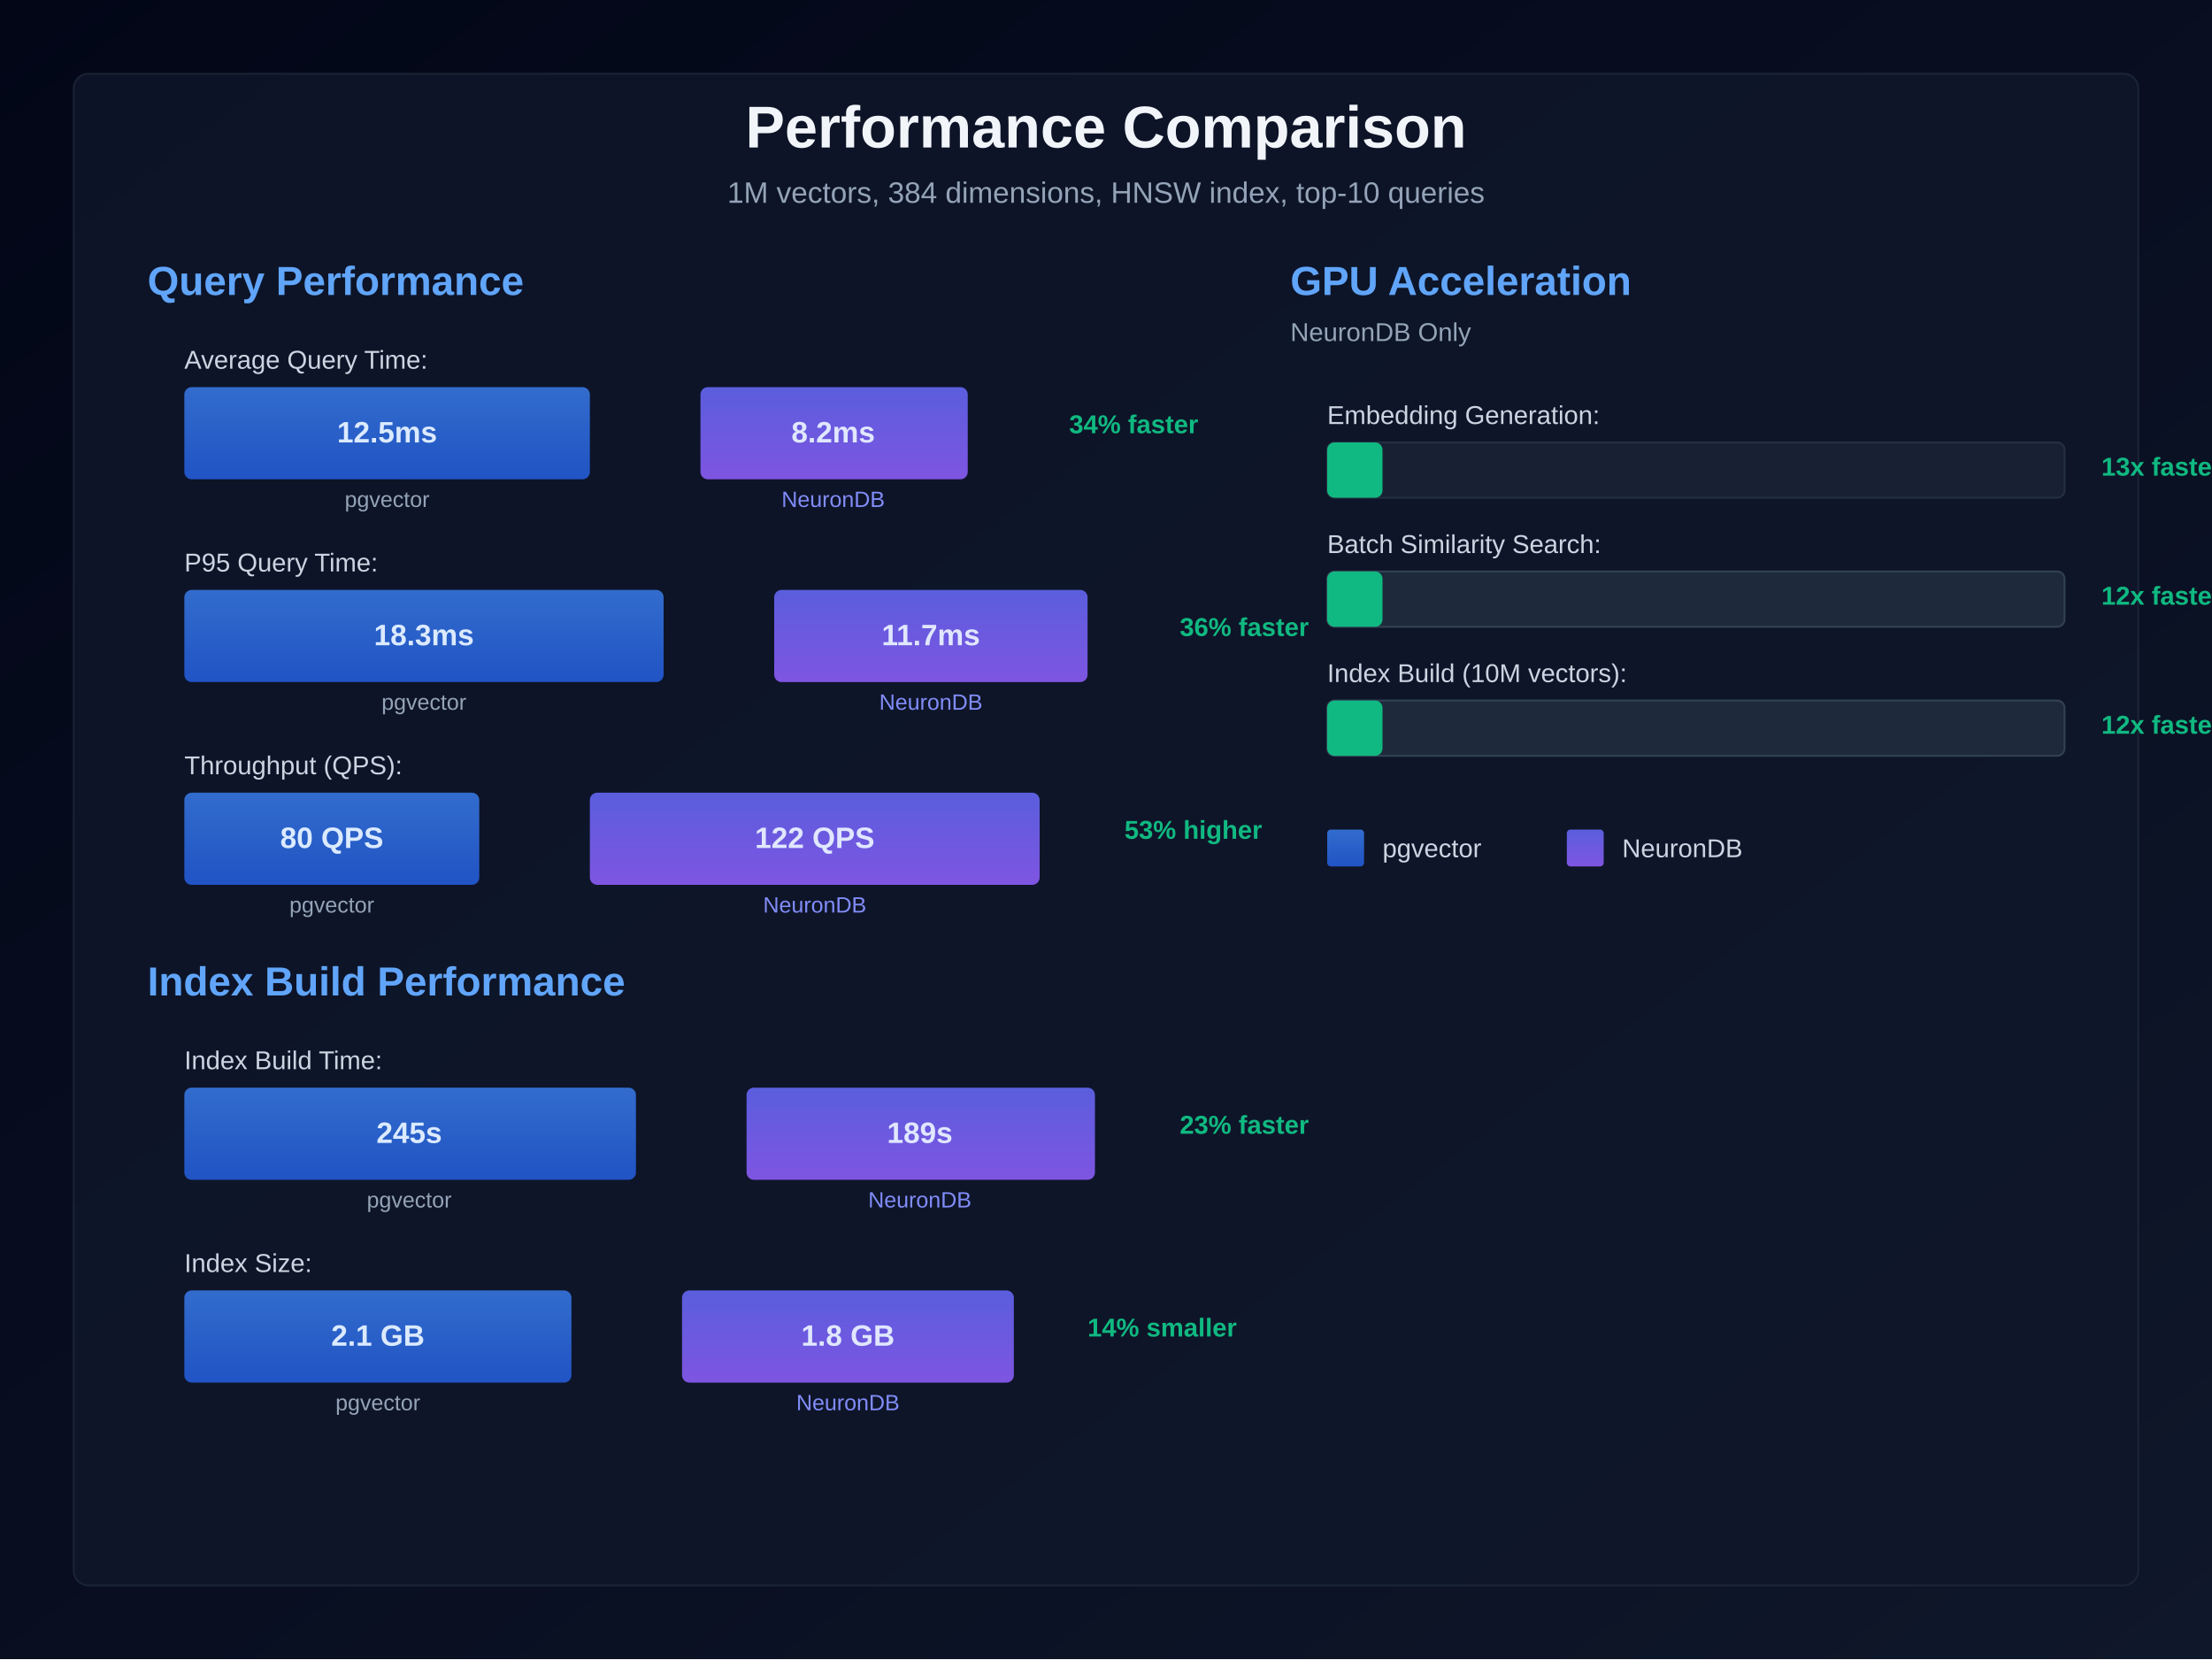
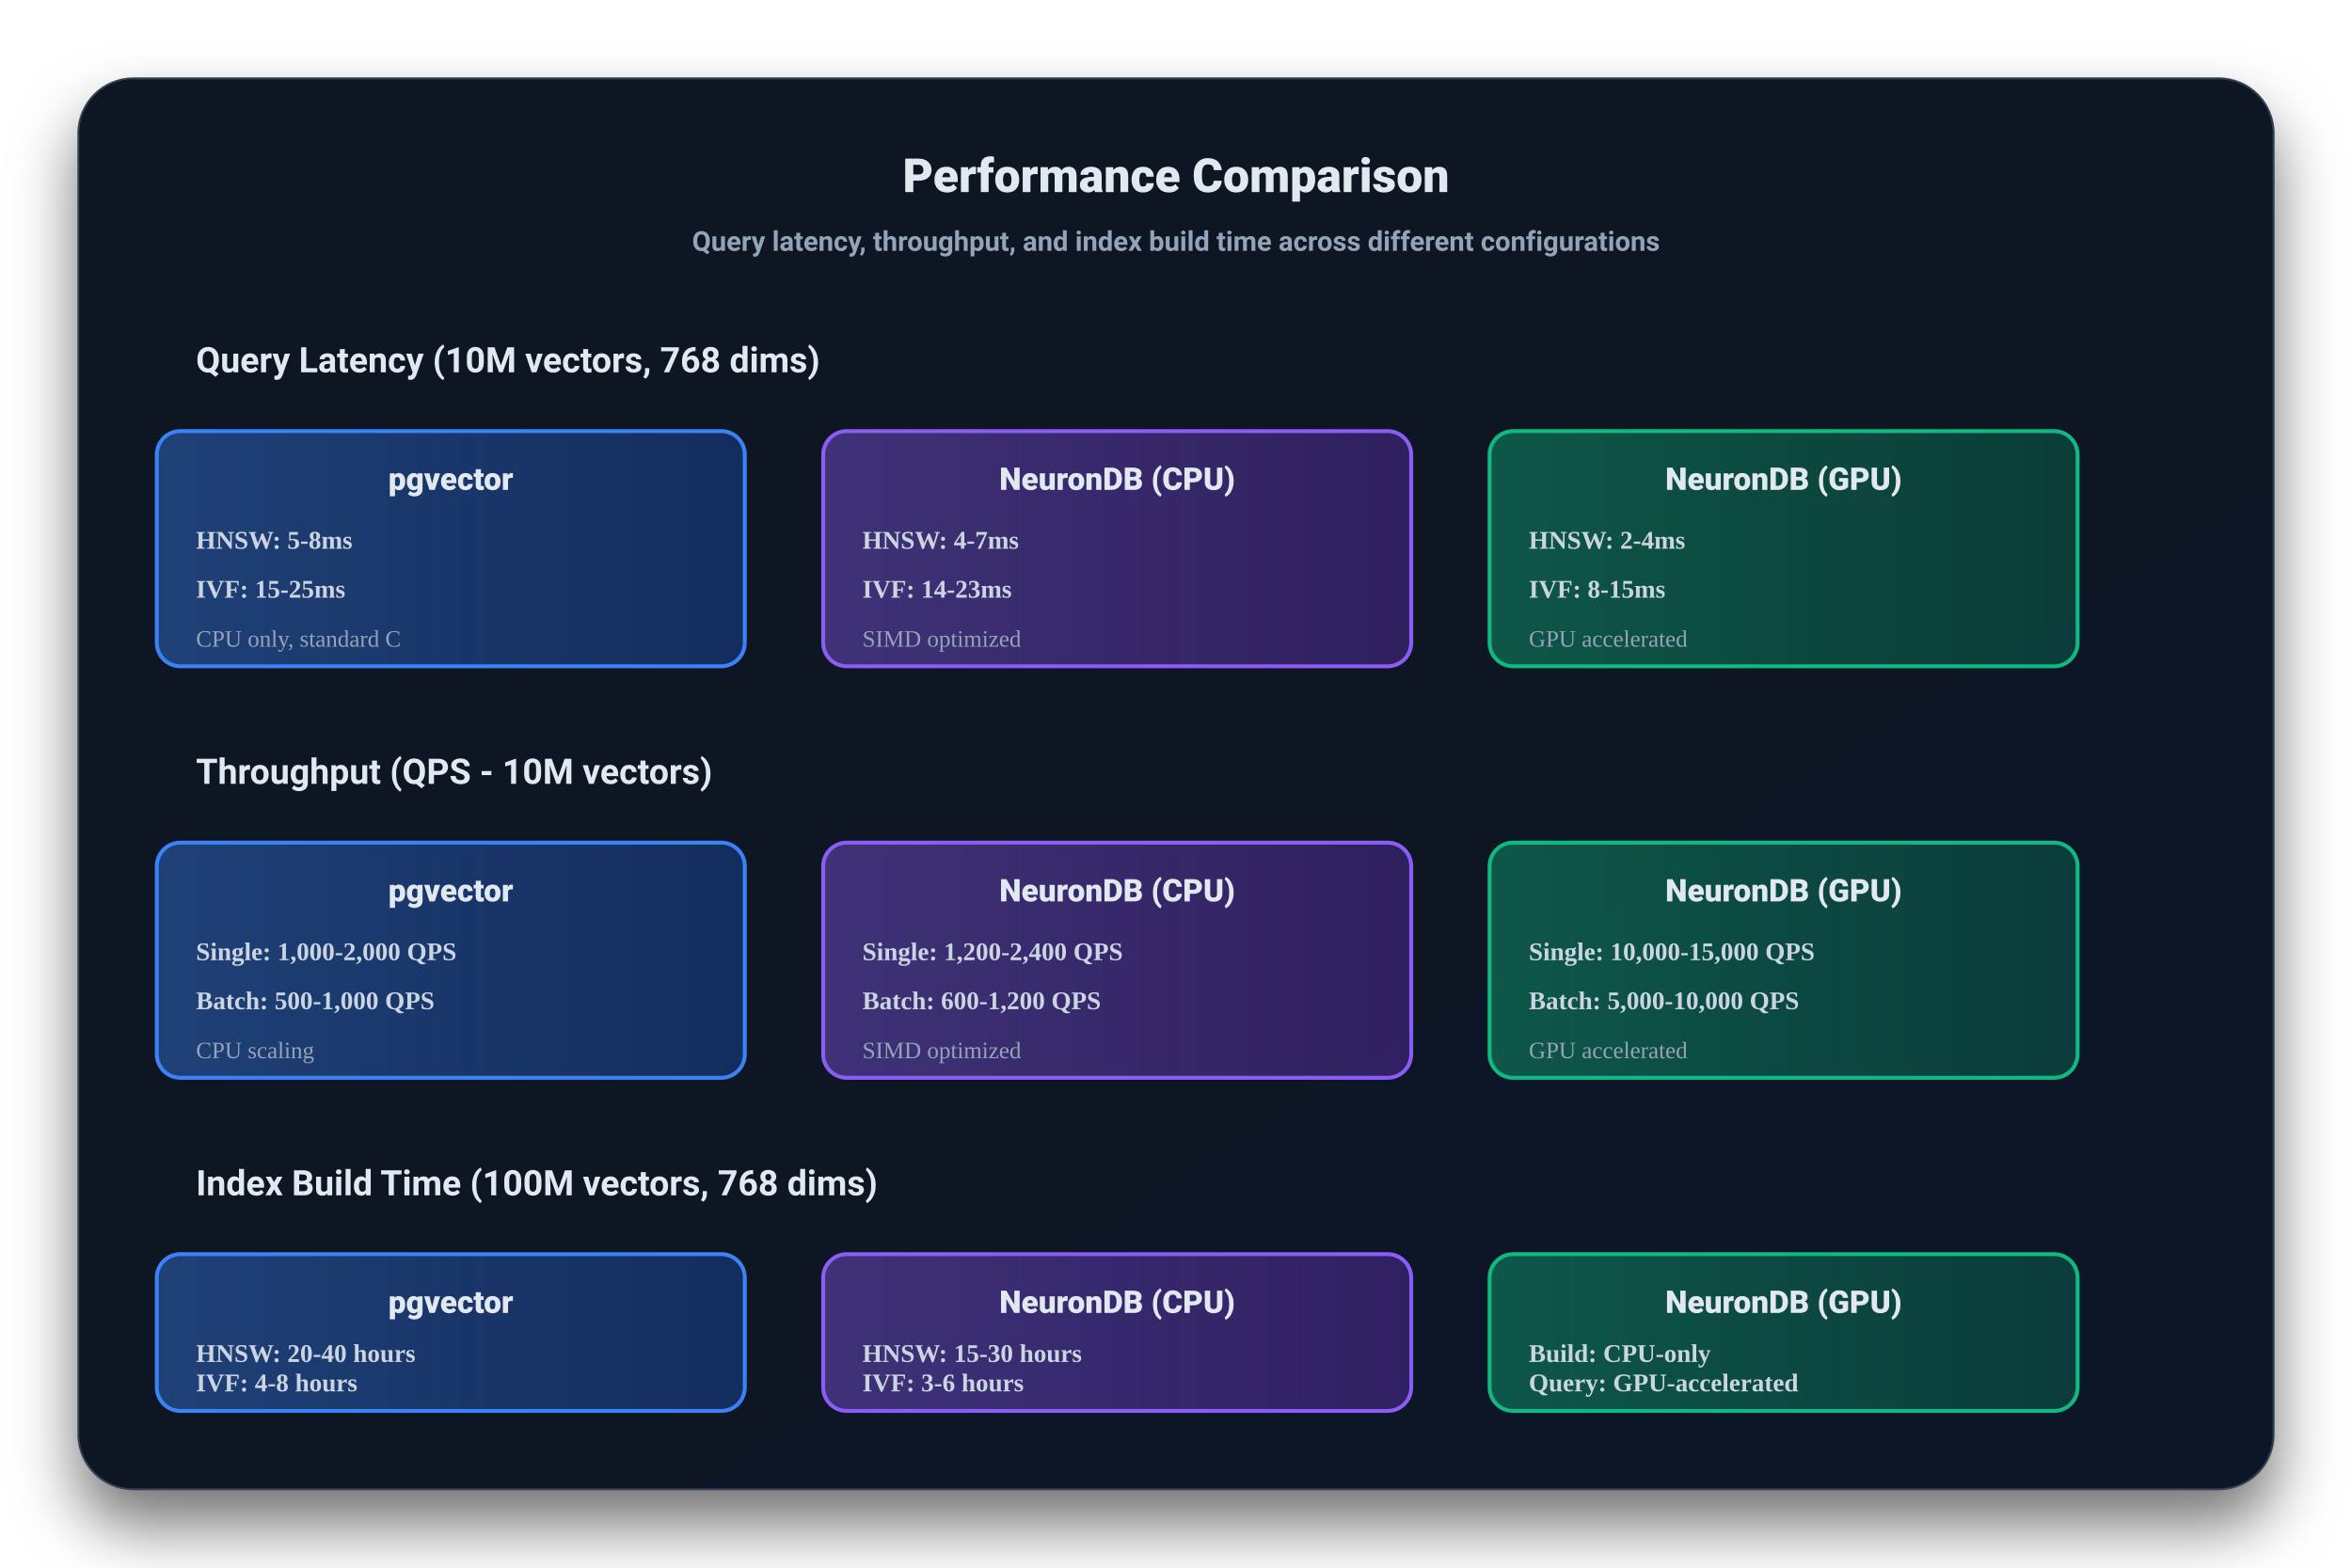
- <svg xmlns="http://www.w3.org/2000/svg" width="1200" height="900" viewBox="0 0 1200 900">
+ <svg xmlns="http://www.w3.org/2000/svg" width="1200" height="800" viewBox="0 0 1200 800" role="img" aria-label="Performance Comparison">
  <defs>
-     <linearGradient id="bgPerf" x1="0%" y1="0%" x2="100%" y2="100%">
-       <stop offset="0%" style="stop-color:#020617;stop-opacity:1" />
-       <stop offset="100%" style="stop-color:#0f172a;stop-opacity:1" />
+     <linearGradient id="panel" x1="0" y1="0" x2="1" y2="1">
+       <stop offset="0" stop-color="#0b1220" />
+       <stop offset="1" stop-color="#111827" />
    </linearGradient>
-     <linearGradient id="pgvectorBar" x1="0%" y1="0%" x2="0%" y2="100%">
-       <stop offset="0%" style="stop-color:#3b82f6;stop-opacity:0.8" />
-       <stop offset="100%" style="stop-color:#2563eb;stop-opacity:0.8" />
+     <filter id="shadow" x="-20%" y="-20%" width="140%" height="140%">
+       <feDropShadow dx="0" dy="18" stdDeviation="16" flood-color="#000" flood-opacity="0.55" />
+     </filter>
+     <linearGradient id="pgvectorGrad" x1="0%" y1="0%" x2="100%" y2="0%">
+       <stop offset="0%" stop-color="#3b82f6" stop-opacity="0.4" />
+       <stop offset="100%" stop-color="#2563eb" stop-opacity="0.3" />
    </linearGradient>
-     <linearGradient id="neurondbBar" x1="0%" y1="0%" x2="0%" y2="100%">
-       <stop offset="0%" style="stop-color:#6366f1;stop-opacity:0.9" />
-       <stop offset="100%" style="stop-color:#8b5cf6;stop-opacity:0.9" />
+     <linearGradient id="neurondbCpuGrad" x1="0%" y1="0%" x2="100%" y2="0%">
+       <stop offset="0%" stop-color="#8b5cf6" stop-opacity="0.4" />
+       <stop offset="100%" stop-color="#7c3aed" stop-opacity="0.3" />
+     </linearGradient>
+     <linearGradient id="neurondbGpuGrad" x1="0%" y1="0%" x2="100%" y2="0%">
+       <stop offset="0%" stop-color="#10b981" stop-opacity="0.4" />
+       <stop offset="100%" stop-color="#059669" stop-opacity="0.3" />
    </linearGradient>
  </defs>
-   <rect width="1200" height="900" fill="url(#bgPerf)" />
-   <rect x="40" y="40" width="1120" height="820" rx="8" fill="#0f172a" opacity="0.8" stroke="#1e293b" stroke-width="1" />
-   <text x="600" y="80" font-family="Arial, sans-serif" font-size="32" fill="#f1f5f9" text-anchor="middle" font-weight="bold">Performance Comparison</text>
-   <text x="600" y="110" font-family="Arial, sans-serif" font-size="16" fill="#94a3b8" text-anchor="middle">1M vectors, 384 dimensions, HNSW index, top-10 queries</text>
-   <text x="80" y="160" font-family="Arial, sans-serif" font-size="22" fill="#60a5fa" font-weight="bold">Query Performance</text>
-   <text x="100" y="200" font-family="Arial, sans-serif" font-size="14" fill="#cbd5e1">Average Query Time:</text>
-   <rect x="100" y="210" width="220" height="50" rx="4" fill="url(#pgvectorBar)" />
-   <text x="210" y="240" font-family="Arial, sans-serif" font-size="16" fill="#dbeafe" text-anchor="middle" font-weight="bold">12.5ms</text>
-   <text x="210" y="275" font-family="Arial, sans-serif" font-size="12" fill="#94a3b8" text-anchor="middle">pgvector</text>
-   <rect x="380" y="210" width="145" height="50" rx="4" fill="url(#neurondbBar)" />
-   <text x="452" y="240" font-family="Arial, sans-serif" font-size="16" fill="#e0e7ff" text-anchor="middle" font-weight="bold">8.2ms</text>
-   <text x="452" y="275" font-family="Arial, sans-serif" font-size="12" fill="#818cf8" text-anchor="middle">NeuronDB</text>
-   <text x="580" y="235" font-family="Arial, sans-serif" font-size="14" fill="#10b981" font-weight="bold">34% faster</text>
-   <text x="100" y="310" font-family="Arial, sans-serif" font-size="14" fill="#cbd5e1">P95 Query Time:</text>
-   <rect x="100" y="320" width="260" height="50" rx="4" fill="url(#pgvectorBar)" />
-   <text x="230" y="350" font-family="Arial, sans-serif" font-size="16" fill="#dbeafe" text-anchor="middle" font-weight="bold">18.3ms</text>
-   <text x="230" y="385" font-family="Arial, sans-serif" font-size="12" fill="#94a3b8" text-anchor="middle">pgvector</text>
-   <rect x="420" y="320" width="170" height="50" rx="4" fill="url(#neurondbBar)" />
-   <text x="505" y="350" font-family="Arial, sans-serif" font-size="16" fill="#e0e7ff" text-anchor="middle" font-weight="bold">11.7ms</text>
-   <text x="505" y="385" font-family="Arial, sans-serif" font-size="12" fill="#818cf8" text-anchor="middle">NeuronDB</text>
-   <text x="640" y="345" font-family="Arial, sans-serif" font-size="14" fill="#10b981" font-weight="bold">36% faster</text>
-   <text x="100" y="420" font-family="Arial, sans-serif" font-size="14" fill="#cbd5e1">Throughput (QPS):</text>
-   <rect x="100" y="430" width="160" height="50" rx="4" fill="url(#pgvectorBar)" />
-   <text x="180" y="460" font-family="Arial, sans-serif" font-size="16" fill="#dbeafe" text-anchor="middle" font-weight="bold">80 QPS</text>
-   <text x="180" y="495" font-family="Arial, sans-serif" font-size="12" fill="#94a3b8" text-anchor="middle">pgvector</text>
-   <rect x="320" y="430" width="244" height="50" rx="4" fill="url(#neurondbBar)" />
-   <text x="442" y="460" font-family="Arial, sans-serif" font-size="16" fill="#e0e7ff" text-anchor="middle" font-weight="bold">122 QPS</text>
-   <text x="442" y="495" font-family="Arial, sans-serif" font-size="12" fill="#818cf8" text-anchor="middle">NeuronDB</text>
-   <text x="610" y="455" font-family="Arial, sans-serif" font-size="14" fill="#10b981" font-weight="bold">53% higher</text>
-   <text x="80" y="540" font-family="Arial, sans-serif" font-size="22" fill="#60a5fa" font-weight="bold">Index Build Performance</text>
-   <text x="100" y="580" font-family="Arial, sans-serif" font-size="14" fill="#cbd5e1">Index Build Time:</text>
-   <rect x="100" y="590" width="245" height="50" rx="4" fill="url(#pgvectorBar)" />
-   <text x="222" y="620" font-family="Arial, sans-serif" font-size="16" fill="#dbeafe" text-anchor="middle" font-weight="bold">245s</text>
-   <text x="222" y="655" font-family="Arial, sans-serif" font-size="12" fill="#94a3b8" text-anchor="middle">pgvector</text>
-   <rect x="405" y="590" width="189" height="50" rx="4" fill="url(#neurondbBar)" />
-   <text x="499" y="620" font-family="Arial, sans-serif" font-size="16" fill="#e0e7ff" text-anchor="middle" font-weight="bold">189s</text>
-   <text x="499" y="655" font-family="Arial, sans-serif" font-size="12" fill="#818cf8" text-anchor="middle">NeuronDB</text>
-   <text x="640" y="615" font-family="Arial, sans-serif" font-size="14" fill="#10b981" font-weight="bold">23% faster</text>
-   <text x="100" y="690" font-family="Arial, sans-serif" font-size="14" fill="#cbd5e1">Index Size:</text>
-   <rect x="100" y="700" width="210" height="50" rx="4" fill="url(#pgvectorBar)" />
-   <text x="205" y="730" font-family="Arial, sans-serif" font-size="16" fill="#dbeafe" text-anchor="middle" font-weight="bold">2.1 GB</text>
-   <text x="205" y="765" font-family="Arial, sans-serif" font-size="12" fill="#94a3b8" text-anchor="middle">pgvector</text>
-   <rect x="370" y="700" width="180" height="50" rx="4" fill="url(#neurondbBar)" />
-   <text x="460" y="730" font-family="Arial, sans-serif" font-size="16" fill="#e0e7ff" text-anchor="middle" font-weight="bold">1.8 GB</text>
-   <text x="460" y="765" font-family="Arial, sans-serif" font-size="12" fill="#818cf8" text-anchor="middle">NeuronDB</text>
-   <text x="590" y="725" font-family="Arial, sans-serif" font-size="14" fill="#10b981" font-weight="bold">14% smaller</text>
-   <text x="700" y="160" font-family="Arial, sans-serif" font-size="22" fill="#60a5fa" font-weight="bold">GPU Acceleration</text>
-   <text x="700" y="185" font-family="Arial, sans-serif" font-size="14" fill="#94a3b8">NeuronDB Only</text>
-   <text x="720" y="230" font-family="Arial, sans-serif" font-size="14" fill="#cbd5e1">Embedding Generation:</text>
-   <rect x="720" y="240" width="400" height="30" rx="4" fill="#1e293b" stroke="#334155" opacity="0.6" />
-   <rect x="720" y="240" width="30" height="30" rx="4" fill="#10b981" />
-   <text x="1140" y="258" font-family="Arial, sans-serif" font-size="14" fill="#10b981" font-weight="bold">13x faster</text>
-   <text x="720" y="300" font-family="Arial, sans-serif" font-size="14" fill="#cbd5e1">Batch Similarity Search:</text>
-   <rect x="720" y="310" width="400" height="30" rx="4" fill="#1e293b" stroke="#334155" />
-   <rect x="720" y="310" width="30" height="30" rx="4" fill="#10b981" />
-   <text x="1140" y="328" font-family="Arial, sans-serif" font-size="14" fill="#10b981" font-weight="bold">12x faster</text>
-   <text x="720" y="370" font-family="Arial, sans-serif" font-size="14" fill="#cbd5e1">Index Build (10M vectors):</text>
-   <rect x="720" y="380" width="400" height="30" rx="4" fill="#1e293b" stroke="#334155" />
-   <rect x="720" y="380" width="30" height="30" rx="4" fill="#10b981" />
-   <text x="1140" y="398" font-family="Arial, sans-serif" font-size="14" fill="#10b981" font-weight="bold">12x faster</text>
-   <rect x="720" y="450" width="20" height="20" rx="2" fill="url(#pgvectorBar)" />
-   <text x="750" y="465" font-family="Arial, sans-serif" font-size="14" fill="#cbd5e1">pgvector</text>
-   <rect x="850" y="450" width="20" height="20" rx="2" fill="url(#neurondbBar)" />
-   <text x="880" y="465" font-family="Arial, sans-serif" font-size="14" fill="#cbd5e1">NeuronDB</text>
+   <rect x="40" y="40" width="1120" height="720" rx="28" fill="url(#panel)" stroke="#334155" filter="url(#shadow)" />
+   <text x="600" y="98" fill="#e2e8f0" font-size="24" font-weight="900" text-anchor="middle" font-family="system-ui, -apple-system, BlinkMacSystemFont, 'Segoe UI', Roboto, sans-serif">
+     Performance Comparison
+   </text>
+   <text x="600" y="128" fill="#94a3b8" font-size="14" font-weight="600" text-anchor="middle" font-family="system-ui, -apple-system, BlinkMacSystemFont, 'Segoe UI', Roboto, sans-serif">
+     Query latency, throughput, and index build time across different configurations
+   </text>
+   <text x="100" y="190" fill="#e2e8f0" font-size="18" font-weight="700" font-family="system-ui, -apple-system, BlinkMacSystemFont, 'Segoe UI', Roboto, sans-serif">Query Latency (10M vectors, 768 dims)</text>
+   <rect x="80" y="220" width="300" height="120" rx="12" fill="url(#pgvectorGrad)" stroke="#3b82f6" stroke-width="2" />
+   <text x="230" y="250" fill="#e2e8f0" font-size="16" font-weight="900" text-anchor="middle" font-family="system-ui, -apple-system, BlinkMacSystemFont, 'Segoe UI', Roboto, sans-serif">pgvector</text>
+   <text x="100" y="280" fill="#cbd5e1" font-size="13" font-weight="600">HNSW: 5-8ms</text>
+   <text x="100" y="305" fill="#cbd5e1" font-size="13" font-weight="600">IVF: 15-25ms</text>
+   <text x="100" y="330" fill="#94a3b8" font-size="12">CPU only, standard C</text>
+   <rect x="420" y="220" width="300" height="120" rx="12" fill="url(#neurondbCpuGrad)" stroke="#8b5cf6" stroke-width="2" />
+   <text x="570" y="250" fill="#e2e8f0" font-size="16" font-weight="900" text-anchor="middle" font-family="system-ui, -apple-system, BlinkMacSystemFont, 'Segoe UI', Roboto, sans-serif">NeuronDB (CPU)</text>
+   <text x="440" y="280" fill="#cbd5e1" font-size="13" font-weight="600">HNSW: 4-7ms</text>
+   <text x="440" y="305" fill="#cbd5e1" font-size="13" font-weight="600">IVF: 14-23ms</text>
+   <text x="440" y="330" fill="#94a3b8" font-size="12">SIMD optimized</text>
+   <rect x="760" y="220" width="300" height="120" rx="12" fill="url(#neurondbGpuGrad)" stroke="#10b981" stroke-width="2" />
+   <text x="910" y="250" fill="#e2e8f0" font-size="16" font-weight="900" text-anchor="middle" font-family="system-ui, -apple-system, BlinkMacSystemFont, 'Segoe UI', Roboto, sans-serif">NeuronDB (GPU)</text>
+   <text x="780" y="280" fill="#cbd5e1" font-size="13" font-weight="600">HNSW: 2-4ms</text>
+   <text x="780" y="305" fill="#cbd5e1" font-size="13" font-weight="600">IVF: 8-15ms</text>
+   <text x="780" y="330" fill="#94a3b8" font-size="12">GPU accelerated</text>
+   <text x="100" y="400" fill="#e2e8f0" font-size="18" font-weight="700" font-family="system-ui, -apple-system, BlinkMacSystemFont, 'Segoe UI', Roboto, sans-serif">Throughput (QPS - 10M vectors)</text>
+   <rect x="80" y="430" width="300" height="120" rx="12" fill="url(#pgvectorGrad)" stroke="#3b82f6" stroke-width="2" />
+   <text x="230" y="460" fill="#e2e8f0" font-size="16" font-weight="900" text-anchor="middle" font-family="system-ui, -apple-system, BlinkMacSystemFont, 'Segoe UI', Roboto, sans-serif">pgvector</text>
+   <text x="100" y="490" fill="#cbd5e1" font-size="13" font-weight="600">Single: 1,000-2,000 QPS</text>
+   <text x="100" y="515" fill="#cbd5e1" font-size="13" font-weight="600">Batch: 500-1,000 QPS</text>
+   <text x="100" y="540" fill="#94a3b8" font-size="12">CPU scaling</text>
+   <rect x="420" y="430" width="300" height="120" rx="12" fill="url(#neurondbCpuGrad)" stroke="#8b5cf6" stroke-width="2" />
+   <text x="570" y="460" fill="#e2e8f0" font-size="16" font-weight="900" text-anchor="middle" font-family="system-ui, -apple-system, BlinkMacSystemFont, 'Segoe UI', Roboto, sans-serif">NeuronDB (CPU)</text>
+   <text x="440" y="490" fill="#cbd5e1" font-size="13" font-weight="600">Single: 1,200-2,400 QPS</text>
+   <text x="440" y="515" fill="#cbd5e1" font-size="13" font-weight="600">Batch: 600-1,200 QPS</text>
+   <text x="440" y="540" fill="#94a3b8" font-size="12">SIMD optimized</text>
+   <rect x="760" y="430" width="300" height="120" rx="12" fill="url(#neurondbGpuGrad)" stroke="#10b981" stroke-width="2" />
+   <text x="910" y="460" fill="#e2e8f0" font-size="16" font-weight="900" text-anchor="middle" font-family="system-ui, -apple-system, BlinkMacSystemFont, 'Segoe UI', Roboto, sans-serif">NeuronDB (GPU)</text>
+   <text x="780" y="490" fill="#cbd5e1" font-size="13" font-weight="600">Single: 10,000-15,000 QPS</text>
+   <text x="780" y="515" fill="#cbd5e1" font-size="13" font-weight="600">Batch: 5,000-10,000 QPS</text>
+   <text x="780" y="540" fill="#94a3b8" font-size="12">GPU accelerated</text>
+   <text x="100" y="610" fill="#e2e8f0" font-size="18" font-weight="700" font-family="system-ui, -apple-system, BlinkMacSystemFont, 'Segoe UI', Roboto, sans-serif">Index Build Time (100M vectors, 768 dims)</text>
+   <rect x="80" y="640" width="300" height="80" rx="12" fill="url(#pgvectorGrad)" stroke="#3b82f6" stroke-width="2" />
+   <text x="230" y="670" fill="#e2e8f0" font-size="16" font-weight="900" text-anchor="middle" font-family="system-ui, -apple-system, BlinkMacSystemFont, 'Segoe UI', Roboto, sans-serif">pgvector</text>
+   <text x="100" y="695" fill="#cbd5e1" font-size="13" font-weight="600">HNSW: 20-40 hours</text>
+   <text x="100" y="710" fill="#cbd5e1" font-size="13" font-weight="600">IVF: 4-8 hours</text>
+   <rect x="420" y="640" width="300" height="80" rx="12" fill="url(#neurondbCpuGrad)" stroke="#8b5cf6" stroke-width="2" />
+   <text x="570" y="670" fill="#e2e8f0" font-size="16" font-weight="900" text-anchor="middle" font-family="system-ui, -apple-system, BlinkMacSystemFont, 'Segoe UI', Roboto, sans-serif">NeuronDB (CPU)</text>
+   <text x="440" y="695" fill="#cbd5e1" font-size="13" font-weight="600">HNSW: 15-30 hours</text>
+   <text x="440" y="710" fill="#cbd5e1" font-size="13" font-weight="600">IVF: 3-6 hours</text>
+   <rect x="760" y="640" width="300" height="80" rx="12" fill="url(#neurondbGpuGrad)" stroke="#10b981" stroke-width="2" />
+   <text x="910" y="670" fill="#e2e8f0" font-size="16" font-weight="900" text-anchor="middle" font-family="system-ui, -apple-system, BlinkMacSystemFont, 'Segoe UI', Roboto, sans-serif">NeuronDB (GPU)</text>
+   <text x="780" y="695" fill="#cbd5e1" font-size="13" font-weight="600">Build: CPU-only</text>
+   <text x="780" y="710" fill="#cbd5e1" font-size="13" font-weight="600">Query: GPU-accelerated</text>
</svg>
